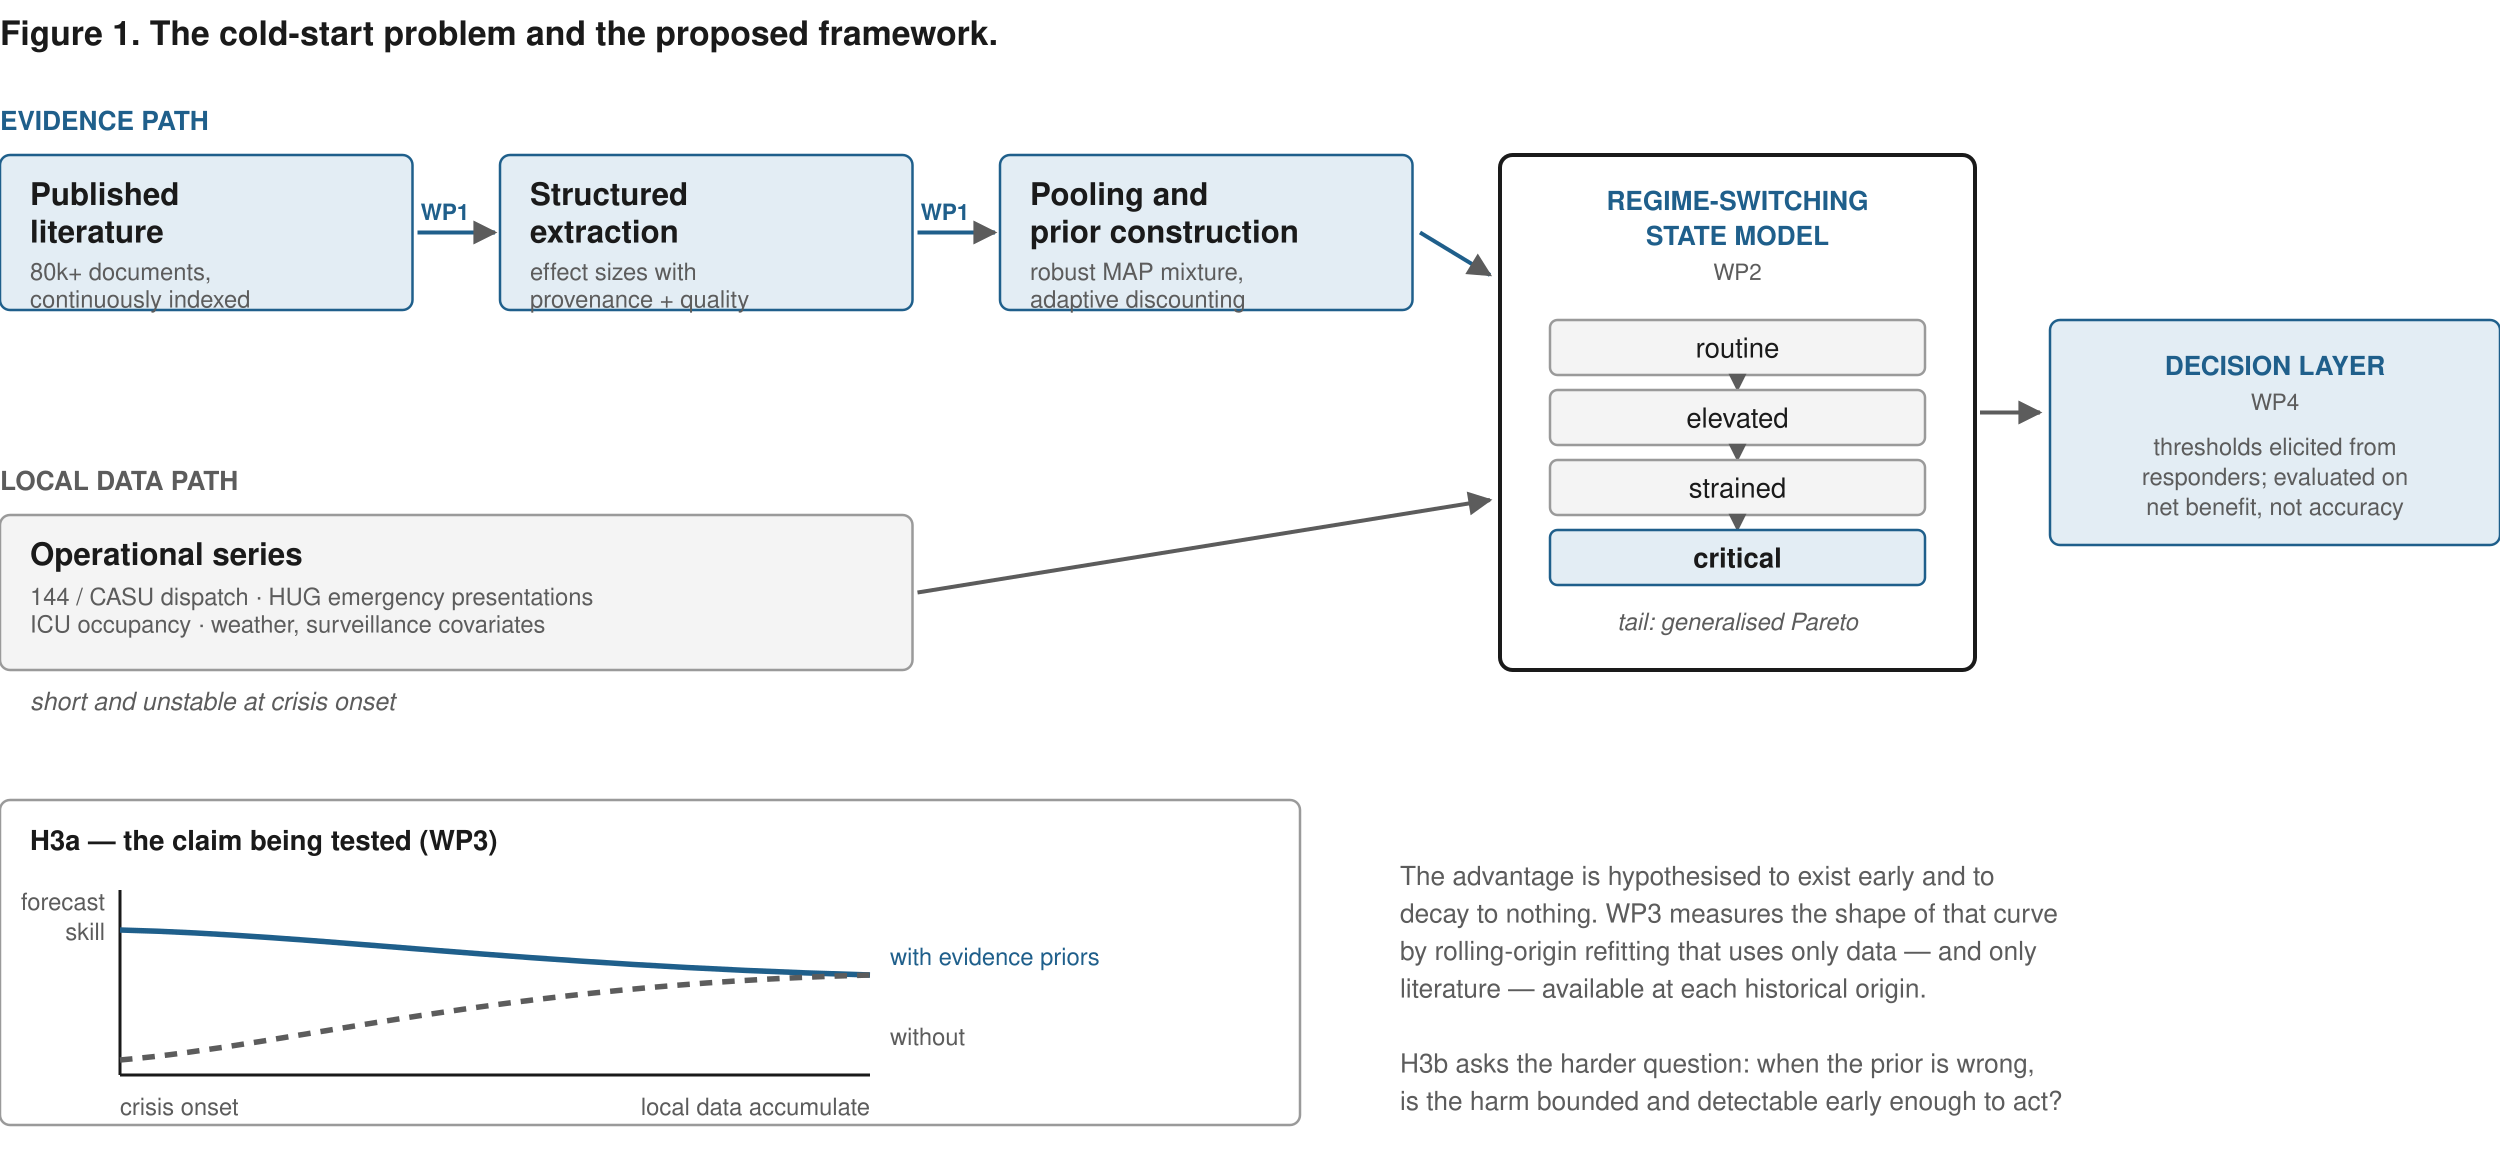
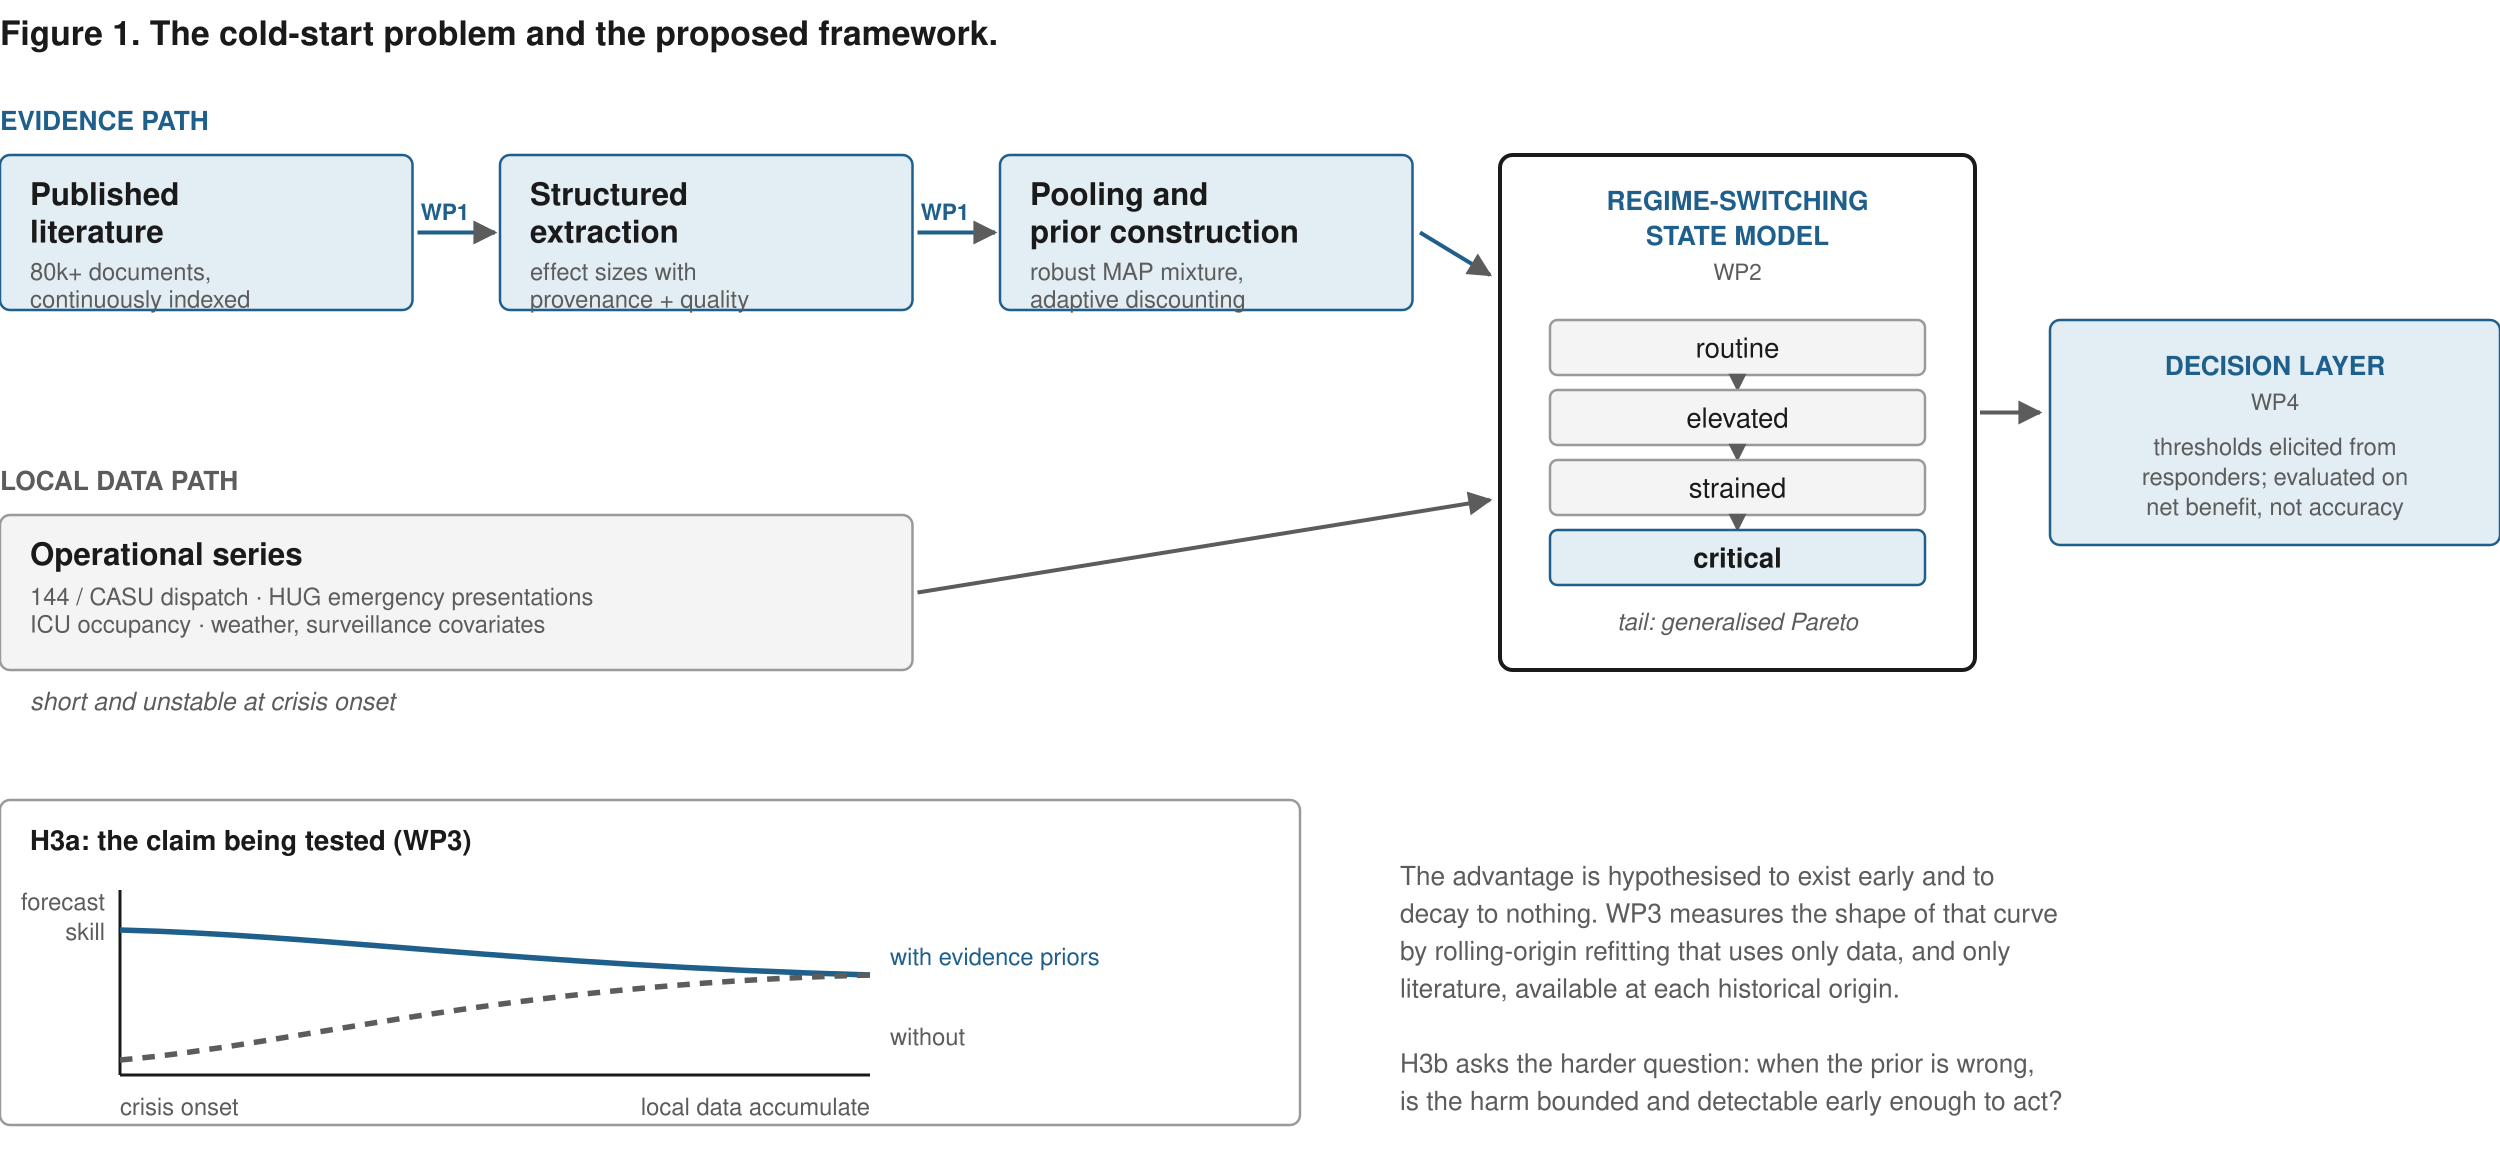
<svg xmlns="http://www.w3.org/2000/svg" width="1000" height="470" viewBox="0 0 1000 470">
  <defs>
    <marker id="a" viewBox="0 0 10 10" refX="9" refY="5" markerWidth="6" markerHeight="6" orient="auto-start-reverse">
      <path d="M 0 0 L 10 5 L 0 10 z" fill="#5c5c5c" />
    </marker>
  </defs>
  <rect width="1000" height="470" fill="white" />
  <text x="0" y="18" font-family="Helvetica, Arial, sans-serif" font-size="13.5" fill="#1a1a1a" text-anchor="start" font-weight="bold" font-style="normal">Figure 1. The cold-start problem and the proposed framework.</text>
  <text x="0" y="52" font-family="Helvetica, Arial, sans-serif" font-size="10.5" fill="#1f5f8b" text-anchor="start" font-weight="bold" font-style="normal">EVIDENCE PATH</text>
  <rect x="0" y="62" width="165" height="62" rx="4" fill="#e3edf4" stroke="#1f5f8b" stroke-width="1" />
  <text x="12" y="82" font-family="Helvetica, Arial, sans-serif" font-size="12.5" fill="#1a1a1a" text-anchor="start" font-weight="bold" font-style="normal">Published</text>
  <text x="12" y="97" font-family="Helvetica, Arial, sans-serif" font-size="12.5" fill="#1a1a1a" text-anchor="start" font-weight="bold" font-style="normal">literature</text>
  <text x="12" y="112" font-family="Helvetica, Arial, sans-serif" font-size="9.5" fill="#5c5c5c" text-anchor="start" font-weight="normal" font-style="normal">80k+ documents,</text>
  <text x="12" y="123" font-family="Helvetica, Arial, sans-serif" font-size="9.5" fill="#5c5c5c" text-anchor="start" font-weight="normal" font-style="normal">continuously indexed</text>
  <rect x="200" y="62" width="165" height="62" rx="4" fill="#e3edf4" stroke="#1f5f8b" stroke-width="1" />
  <text x="212" y="82" font-family="Helvetica, Arial, sans-serif" font-size="12.5" fill="#1a1a1a" text-anchor="start" font-weight="bold" font-style="normal">Structured</text>
  <text x="212" y="97" font-family="Helvetica, Arial, sans-serif" font-size="12.5" fill="#1a1a1a" text-anchor="start" font-weight="bold" font-style="normal">extraction</text>
  <text x="212" y="112" font-family="Helvetica, Arial, sans-serif" font-size="9.5" fill="#5c5c5c" text-anchor="start" font-weight="normal" font-style="normal">effect sizes with</text>
  <text x="212" y="123" font-family="Helvetica, Arial, sans-serif" font-size="9.5" fill="#5c5c5c" text-anchor="start" font-weight="normal" font-style="normal">provenance + quality</text>
  <rect x="400" y="62" width="165" height="62" rx="4" fill="#e3edf4" stroke="#1f5f8b" stroke-width="1" />
  <text x="412" y="82" font-family="Helvetica, Arial, sans-serif" font-size="12.5" fill="#1a1a1a" text-anchor="start" font-weight="bold" font-style="normal">Pooling and</text>
  <text x="412" y="97" font-family="Helvetica, Arial, sans-serif" font-size="12.5" fill="#1a1a1a" text-anchor="start" font-weight="bold" font-style="normal">prior construction</text>
  <text x="412" y="112" font-family="Helvetica, Arial, sans-serif" font-size="9.5" fill="#5c5c5c" text-anchor="start" font-weight="normal" font-style="normal">robust MAP mixture,</text>
  <text x="412" y="123" font-family="Helvetica, Arial, sans-serif" font-size="9.5" fill="#5c5c5c" text-anchor="start" font-weight="normal" font-style="normal">adaptive discounting</text>
  <line x1="167" y1="93" x2="198" y2="93" stroke="#1f5f8b" stroke-width="1.6" marker-end="url(#a)" />
  <line x1="367" y1="93" x2="398" y2="93" stroke="#1f5f8b" stroke-width="1.6" marker-end="url(#a)" />
  <text x="178" y="88" font-family="Helvetica, Arial, sans-serif" font-size="9" fill="#1f5f8b" text-anchor="middle" font-weight="bold" font-style="normal">WP1</text>
  <text x="378" y="88" font-family="Helvetica, Arial, sans-serif" font-size="9" fill="#1f5f8b" text-anchor="middle" font-weight="bold" font-style="normal">WP1</text>
  <text x="0" y="196" font-family="Helvetica, Arial, sans-serif" font-size="10.5" fill="#5c5c5c" text-anchor="start" font-weight="bold" font-style="normal">LOCAL DATA PATH</text>
  <rect x="0" y="206" width="365" height="62" rx="4" fill="#f4f4f4" stroke="#9a9a9a" stroke-width="1" />
  <text x="12" y="226" font-family="Helvetica, Arial, sans-serif" font-size="12.5" fill="#1a1a1a" text-anchor="start" font-weight="bold" font-style="normal">Operational series</text>
  <text x="12" y="242" font-family="Helvetica, Arial, sans-serif" font-size="9.5" fill="#5c5c5c" text-anchor="start" font-weight="normal" font-style="normal">144 / CASU dispatch  ·  HUG emergency presentations</text>
  <text x="12" y="253" font-family="Helvetica, Arial, sans-serif" font-size="9.5" fill="#5c5c5c" text-anchor="start" font-weight="normal" font-style="normal">ICU occupancy  ·  weather, surveillance covariates</text>
  <text x="12" y="284" font-family="Helvetica, Arial, sans-serif" font-size="10" fill="#5c5c5c" text-anchor="start" font-weight="normal" font-style="italic">short and unstable at crisis onset</text>
  <line x1="367" y1="237" x2="596" y2="200" stroke="#5c5c5c" stroke-width="1.6" marker-end="url(#a)" />
  <rect x="600" y="62" width="190" height="206" rx="5" fill="white" stroke="#1a1a1a" stroke-width="1.6" />
  <text x="695" y="84" font-family="Helvetica, Arial, sans-serif" font-size="10.5" fill="#1f5f8b" text-anchor="middle" font-weight="bold" font-style="normal">REGIME-SWITCHING</text>
  <text x="695" y="98" font-family="Helvetica, Arial, sans-serif" font-size="10.5" fill="#1f5f8b" text-anchor="middle" font-weight="bold" font-style="normal">STATE MODEL</text>
  <text x="695" y="112" font-family="Helvetica, Arial, sans-serif" font-size="9" fill="#5c5c5c" text-anchor="middle" font-weight="normal" font-style="normal">WP2</text>
  <rect x="620" y="128" width="150" height="22" rx="3" fill="#f4f4f4" stroke="#9a9a9a" stroke-width="1" />
  <text x="695" y="143" font-family="Helvetica, Arial, sans-serif" font-size="11" fill="#1a1a1a" text-anchor="middle" font-weight="normal" font-style="normal">routine</text>
  <line x1="695" y1="150" x2="695" y2="156" stroke="#9a9a9a" stroke-width="1.2" marker-end="url(#a)" />
  <rect x="620" y="156" width="150" height="22" rx="3" fill="#f4f4f4" stroke="#9a9a9a" stroke-width="1" />
  <text x="695" y="171" font-family="Helvetica, Arial, sans-serif" font-size="11" fill="#1a1a1a" text-anchor="middle" font-weight="normal" font-style="normal">elevated</text>
  <line x1="695" y1="178" x2="695" y2="184" stroke="#9a9a9a" stroke-width="1.2" marker-end="url(#a)" />
  <rect x="620" y="184" width="150" height="22" rx="3" fill="#f4f4f4" stroke="#9a9a9a" stroke-width="1" />
  <text x="695" y="199" font-family="Helvetica, Arial, sans-serif" font-size="11" fill="#1a1a1a" text-anchor="middle" font-weight="normal" font-style="normal">strained</text>
  <line x1="695" y1="206" x2="695" y2="212" stroke="#9a9a9a" stroke-width="1.2" marker-end="url(#a)" />
  <rect x="620" y="212" width="150" height="22" rx="3" fill="#e3edf4" stroke="#1f5f8b" stroke-width="1" />
  <text x="695" y="227" font-family="Helvetica, Arial, sans-serif" font-size="11" fill="#1a1a1a" text-anchor="middle" font-weight="bold" font-style="normal">critical</text>
  <text x="695" y="252" font-family="Helvetica, Arial, sans-serif" font-size="9.5" fill="#5c5c5c" text-anchor="middle" font-weight="normal" font-style="italic">tail: generalised Pareto</text>
  <line x1="568" y1="93" x2="596" y2="110" stroke="#1f5f8b" stroke-width="1.6" marker-end="url(#a)" />
  <rect x="820" y="128" width="180" height="90" rx="4" fill="#e3edf4" stroke="#1f5f8b" stroke-width="1" />
  <text x="910" y="150" font-family="Helvetica, Arial, sans-serif" font-size="10.5" fill="#1f5f8b" text-anchor="middle" font-weight="bold" font-style="normal">DECISION LAYER</text>
  <text x="910" y="164" font-family="Helvetica, Arial, sans-serif" font-size="9" fill="#5c5c5c" text-anchor="middle" font-weight="normal" font-style="normal">WP4</text>
  <text x="910" y="182" font-family="Helvetica, Arial, sans-serif" font-size="9.5" fill="#5c5c5c" text-anchor="middle" font-weight="normal" font-style="normal">thresholds elicited from</text>
  <text x="910" y="194" font-family="Helvetica, Arial, sans-serif" font-size="9.5" fill="#5c5c5c" text-anchor="middle" font-weight="normal" font-style="normal">responders; evaluated on</text>
  <text x="910" y="206" font-family="Helvetica, Arial, sans-serif" font-size="9.5" fill="#5c5c5c" text-anchor="middle" font-weight="normal" font-style="normal">net benefit, not accuracy</text>
  <line x1="792" y1="165" x2="816" y2="165" stroke="#5c5c5c" stroke-width="1.6" marker-end="url(#a)" />
  <rect x="0" y="320" width="520" height="130" rx="4" fill="white" stroke="#9a9a9a" stroke-width="1" />
-   <text x="12" y="340" font-family="Helvetica, Arial, sans-serif" font-size="11" fill="#1a1a1a" text-anchor="start" font-weight="bold" font-style="normal">H3a — the claim being tested (WP3)</text>
+   <text x="12" y="340" font-family="Helvetica, Arial, sans-serif" font-size="11" fill="#1a1a1a" text-anchor="start" font-weight="bold" font-style="normal">H3a: the claim being tested (WP3)</text>
  <line x1="48" y1="430" x2="348" y2="430" stroke="#1a1a1a" stroke-width="1.2" />
  <line x1="48" y1="356" x2="48" y2="430" stroke="#1a1a1a" stroke-width="1.2" />
  <path d="M 48 372 C 128 374 208 386 348 390" fill="none" stroke="#1f5f8b" stroke-width="2.2" />
  <path d="M 48 424 C 118 418 198 394 348 390" fill="none" stroke="#5c5c5c" stroke-width="2.2" stroke-dasharray="5,4" />
  <text x="356" y="386" font-family="Helvetica, Arial, sans-serif" font-size="9.5" fill="#1f5f8b" text-anchor="start" font-weight="normal" font-style="normal">with evidence priors</text>
  <text x="356" y="418" font-family="Helvetica, Arial, sans-serif" font-size="9.5" fill="#5c5c5c" text-anchor="start" font-weight="normal" font-style="normal">without</text>
  <text x="42" y="364" font-family="Helvetica, Arial, sans-serif" font-size="9.5" fill="#5c5c5c" text-anchor="end" font-weight="normal" font-style="normal">forecast</text>
  <text x="42" y="376" font-family="Helvetica, Arial, sans-serif" font-size="9.5" fill="#5c5c5c" text-anchor="end" font-weight="normal" font-style="normal">skill</text>
  <text x="48" y="446" font-family="Helvetica, Arial, sans-serif" font-size="9.5" fill="#5c5c5c" text-anchor="start" font-weight="normal" font-style="normal">crisis onset</text>
  <text x="348" y="446" font-family="Helvetica, Arial, sans-serif" font-size="9.5" fill="#5c5c5c" text-anchor="end" font-weight="normal" font-style="normal">local data accumulate</text>
  <text x="560" y="354" font-family="Helvetica, Arial, sans-serif" font-size="10.5" fill="#5c5c5c" text-anchor="start" font-weight="normal" font-style="normal">The advantage is hypothesised to exist early and to</text>
  <text x="560" y="369" font-family="Helvetica, Arial, sans-serif" font-size="10.5" fill="#5c5c5c" text-anchor="start" font-weight="normal" font-style="normal">decay to nothing. WP3 measures the shape of that curve</text>
-   <text x="560" y="384" font-family="Helvetica, Arial, sans-serif" font-size="10.5" fill="#5c5c5c" text-anchor="start" font-weight="normal" font-style="normal">by rolling-origin refitting that uses only data — and only</text>
-   <text x="560" y="399" font-family="Helvetica, Arial, sans-serif" font-size="10.5" fill="#5c5c5c" text-anchor="start" font-weight="normal" font-style="normal">literature — available at each historical origin.</text>
+   <text x="560" y="384" font-family="Helvetica, Arial, sans-serif" font-size="10.5" fill="#5c5c5c" text-anchor="start" font-weight="normal" font-style="normal">by rolling-origin refitting that uses only data, and only</text>
+   <text x="560" y="399" font-family="Helvetica, Arial, sans-serif" font-size="10.5" fill="#5c5c5c" text-anchor="start" font-weight="normal" font-style="normal">literature, available at each historical origin.</text>
  <text x="560" y="414" font-family="Helvetica, Arial, sans-serif" font-size="10.5" fill="#5c5c5c" text-anchor="start" font-weight="normal" font-style="normal" />
  <text x="560" y="429" font-family="Helvetica, Arial, sans-serif" font-size="10.5" fill="#5c5c5c" text-anchor="start" font-weight="normal" font-style="normal">H3b asks the harder question: when the prior is wrong,</text>
  <text x="560" y="444" font-family="Helvetica, Arial, sans-serif" font-size="10.5" fill="#5c5c5c" text-anchor="start" font-weight="normal" font-style="normal">is the harm bounded and detectable early enough to act?</text>
</svg>
